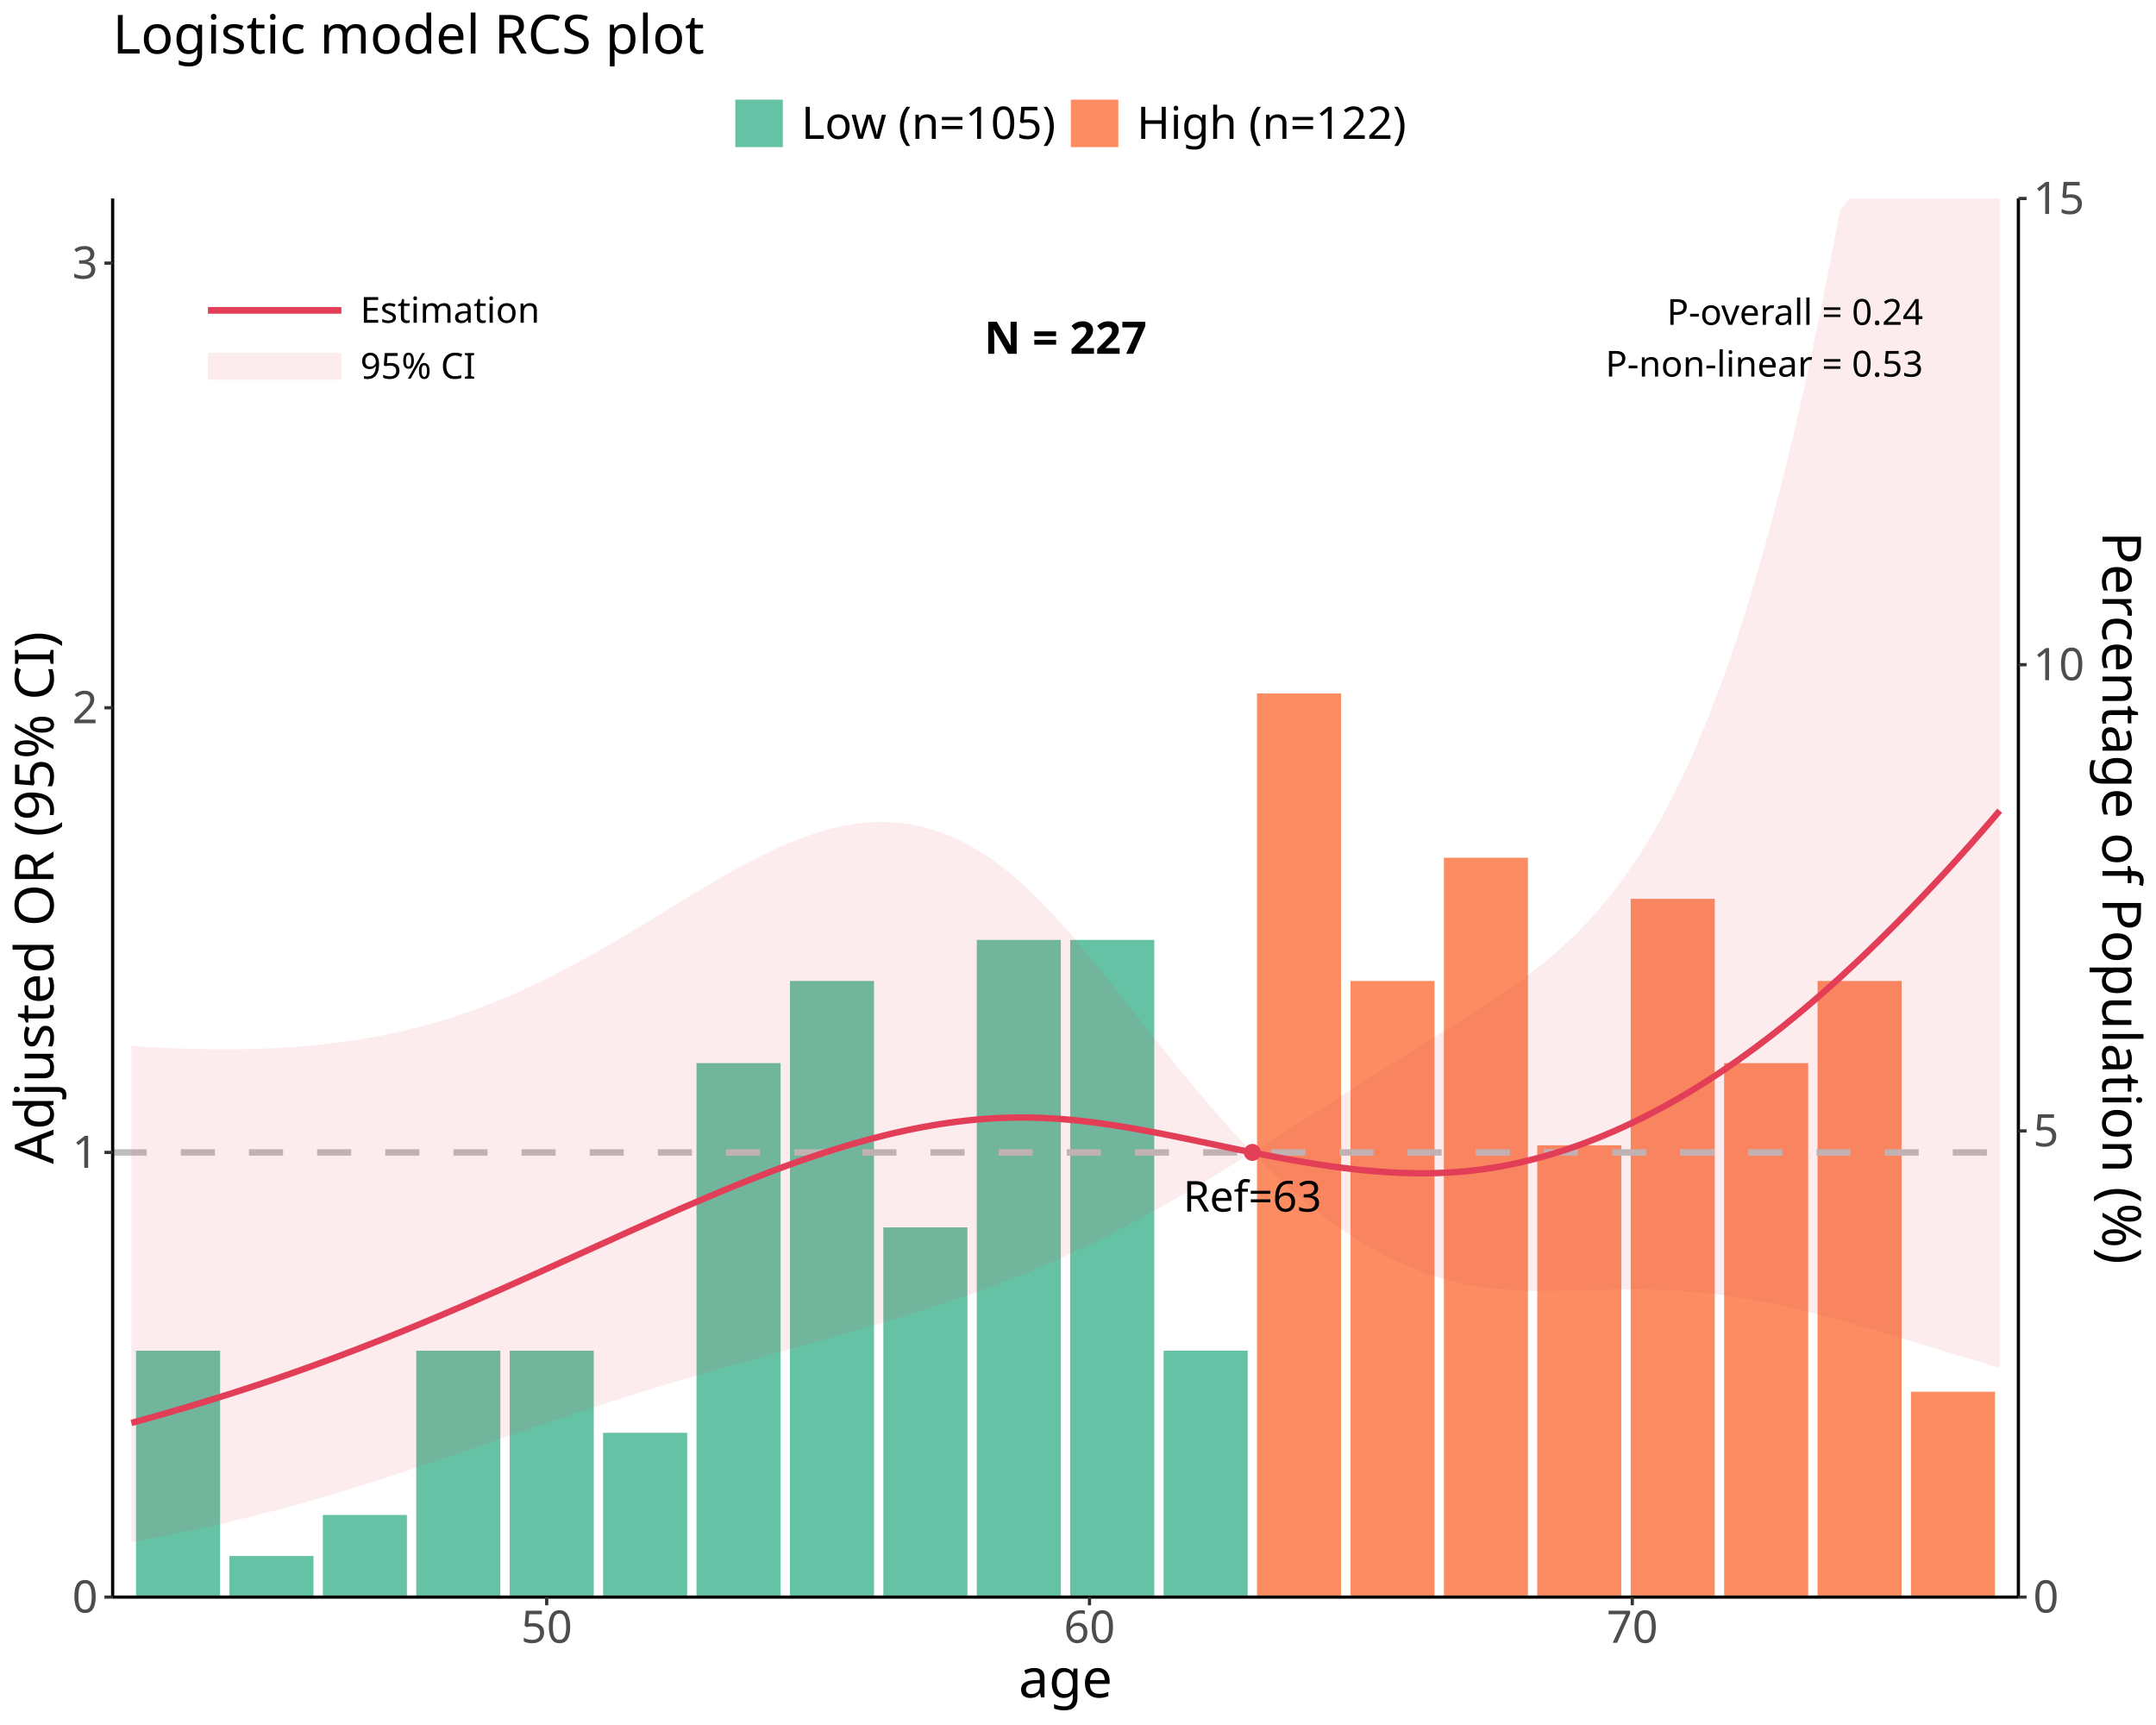
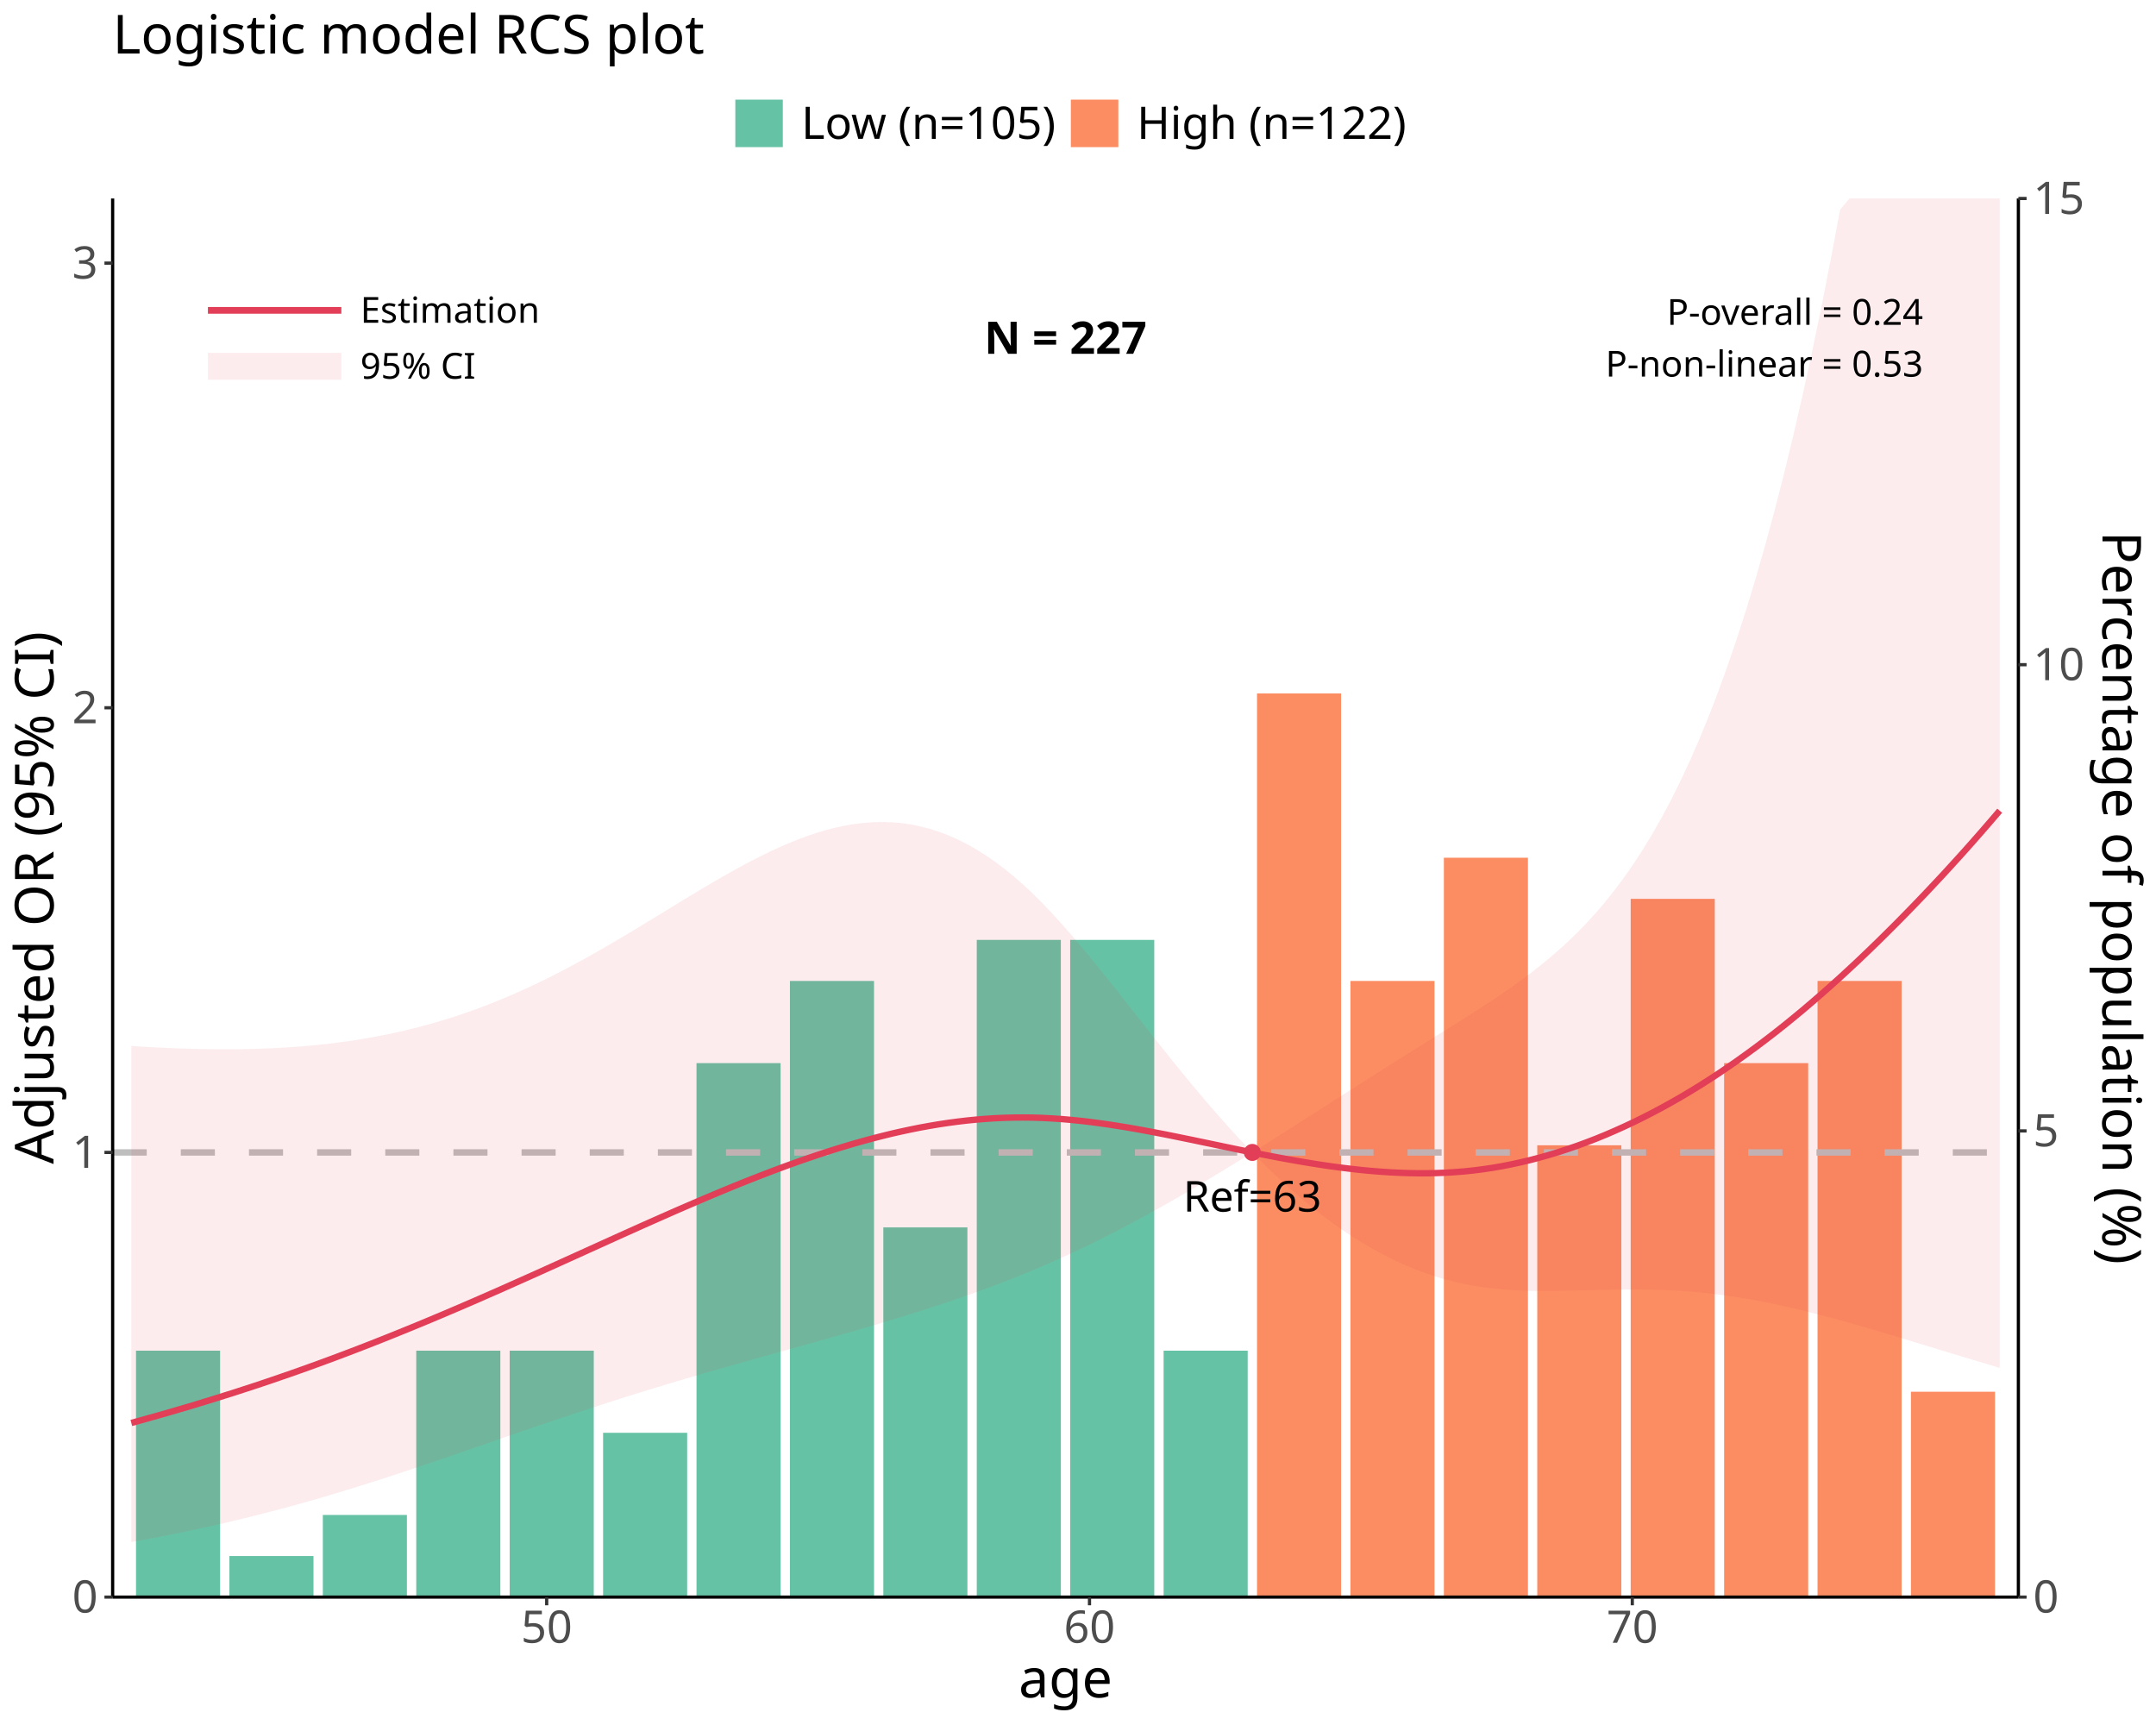
<svg xmlns="http://www.w3.org/2000/svg" class="svglite" data-engine-version="2.0" width="720.00pt" height="576.00pt" viewBox="0 0 720.00 576.00">
  <defs>
    <style type="text/css">
    .svglite line, .svglite polyline, .svglite polygon, .svglite path, .svglite rect, .svglite circle {
      fill: none;
      stroke: #000000;
      stroke-linecap: round;
      stroke-linejoin: round;
      stroke-miterlimit: 10.00;
    }
  </style>
  </defs>
  <rect width="100%" height="100%" style="stroke: none; fill: #FFFFFF;" />
  <defs>
    <clipPath id="cpMC4wMHw3MjAuMDB8MC4wMHw1NzYuMDA=">
      <rect x="0.00" y="0.00" width="720.00" height="576.00" />
    </clipPath>
  </defs>
  <g clip-path="url(#cpMC4wMHw3MjAuMDB8MC4wMHw1NzYuMDA=)">
    <rect x="0.00" y="0.00" width="720.00" height="576.00" style="stroke-width: 1.07; stroke: #FFFFFF; fill: #FFFFFF;" />
  </g>
  <defs>
    <clipPath id="cpMzcuNjJ8Njc0LjA0fDY2LjI4fDUzMy4yOQ==">
      <rect x="37.62" y="66.28" width="636.42" height="467.01" />
    </clipPath>
  </defs>
  <g clip-path="url(#cpMzcuNjJ8Njc0LjA0fDY2LjI4fDUzMy4yOQ==)">
    <rect x="37.62" y="66.28" width="636.42" height="467.01" style="stroke-width: 1.07; stroke: none; fill: #FFFFFF;" />
    <rect x="45.42" y="451.00" width="28.08" height="82.29" style="stroke-width: 1.07; stroke: none; stroke-linecap: butt; stroke-linejoin: miter; fill: #66C2A5;" />
    <rect x="76.61" y="519.57" width="28.08" height="13.72" style="stroke-width: 1.07; stroke: none; stroke-linecap: butt; stroke-linejoin: miter; fill: #66C2A5;" />
    <rect x="107.81" y="505.86" width="28.08" height="27.43" style="stroke-width: 1.07; stroke: none; stroke-linecap: butt; stroke-linejoin: miter; fill: #66C2A5;" />
    <rect x="139.01" y="451.00" width="28.08" height="82.29" style="stroke-width: 1.07; stroke: none; stroke-linecap: butt; stroke-linejoin: miter; fill: #66C2A5;" />
    <rect x="170.21" y="451.00" width="28.08" height="82.29" style="stroke-width: 1.07; stroke: none; stroke-linecap: butt; stroke-linejoin: miter; fill: #66C2A5;" />
    <rect x="201.40" y="478.43" width="28.08" height="54.86" style="stroke-width: 1.07; stroke: none; stroke-linecap: butt; stroke-linejoin: miter; fill: #66C2A5;" />
    <rect x="232.60" y="354.99" width="28.08" height="178.30" style="stroke-width: 1.07; stroke: none; stroke-linecap: butt; stroke-linejoin: miter; fill: #66C2A5;" />
    <rect x="263.80" y="327.56" width="28.08" height="205.73" style="stroke-width: 1.07; stroke: none; stroke-linecap: butt; stroke-linejoin: miter; fill: #66C2A5;" />
    <rect x="294.99" y="409.85" width="28.08" height="123.44" style="stroke-width: 1.07; stroke: none; stroke-linecap: butt; stroke-linejoin: miter; fill: #66C2A5;" />
    <rect x="326.19" y="313.84" width="28.08" height="219.45" style="stroke-width: 1.07; stroke: none; stroke-linecap: butt; stroke-linejoin: miter; fill: #66C2A5;" />
    <rect x="357.39" y="313.84" width="28.08" height="219.45" style="stroke-width: 1.07; stroke: none; stroke-linecap: butt; stroke-linejoin: miter; fill: #66C2A5;" />
    <rect x="388.59" y="451.00" width="28.08" height="82.29" style="stroke-width: 1.07; stroke: none; stroke-linecap: butt; stroke-linejoin: miter; fill: #66C2A5;" />
    <rect x="419.78" y="231.55" width="28.08" height="301.74" style="stroke-width: 1.07; stroke: none; stroke-linecap: butt; stroke-linejoin: miter; fill: #FC8D62;" />
    <rect x="450.98" y="327.56" width="28.08" height="205.73" style="stroke-width: 1.07; stroke: none; stroke-linecap: butt; stroke-linejoin: miter; fill: #FC8D62;" />
    <rect x="482.18" y="286.41" width="28.08" height="246.88" style="stroke-width: 1.07; stroke: none; stroke-linecap: butt; stroke-linejoin: miter; fill: #FC8D62;" />
    <rect x="513.37" y="382.42" width="28.08" height="150.87" style="stroke-width: 1.07; stroke: none; stroke-linecap: butt; stroke-linejoin: miter; fill: #FC8D62;" />
    <rect x="544.57" y="300.13" width="28.08" height="233.16" style="stroke-width: 1.07; stroke: none; stroke-linecap: butt; stroke-linejoin: miter; fill: #FC8D62;" />
    <rect x="575.77" y="354.99" width="28.08" height="178.30" style="stroke-width: 1.07; stroke: none; stroke-linecap: butt; stroke-linejoin: miter; fill: #FC8D62;" />
    <rect x="606.97" y="327.56" width="28.08" height="205.73" style="stroke-width: 1.07; stroke: none; stroke-linecap: butt; stroke-linejoin: miter; fill: #FC8D62;" />
    <rect x="638.16" y="464.71" width="28.08" height="68.58" style="stroke-width: 1.07; stroke: none; stroke-linecap: butt; stroke-linejoin: miter; fill: #FC8D62;" />
    <line x1="37.62" y1="384.81" x2="674.04" y2="384.81" style="stroke-width: 2.13; stroke: #BEBEBE; stroke-dasharray: 11.38,11.38; stroke-linecap: butt;" />
    <circle cx="418.22" cy="384.81" r="2.49" style="stroke-width: 0.71; stroke: #E23E57; fill: #E23E57;" />
    <polygon points="43.86,349.25 46.99,349.45 50.13,349.64 53.26,349.80 56.40,349.94 59.53,350.07 62.67,350.17 65.81,350.25 68.94,350.31 72.08,350.35 75.21,350.36 78.35,350.35 81.48,350.31 84.62,350.24 87.75,350.14 90.89,350.01 94.02,349.85 97.16,349.66 100.29,349.43 103.43,349.17 106.57,348.86 109.70,348.52 112.84,348.13 115.97,347.71 119.11,347.24 122.24,346.72 125.38,346.16 128.51,345.56 131.65,344.90 134.78,344.20 137.92,343.44 141.05,342.63 144.19,341.77 147.33,340.85 150.46,339.89 153.60,338.86 156.73,337.78 159.87,336.65 163.00,335.46 166.14,334.21 169.27,332.91 172.41,331.55 175.54,330.14 178.68,328.68 181.81,327.16 184.95,325.60 188.09,323.98 191.22,322.33 194.36,320.62 197.49,318.88 200.63,317.10 203.76,315.29 206.90,313.45 210.03,311.58 213.17,309.69 216.30,307.79 219.44,305.88 222.57,303.96 225.71,302.04 228.85,300.13 231.98,298.23 235.12,296.36 238.25,294.51 241.39,292.69 244.52,290.92 247.66,289.20 250.79,287.53 253.93,285.93 257.06,284.40 260.20,282.95 263.33,281.58 266.47,280.32 269.61,279.15 272.74,278.10 275.88,277.17 279.01,276.36 282.15,275.69 285.28,275.16 288.42,274.78 291.55,274.55 294.69,274.48 297.82,274.57 300.96,274.84 304.09,275.28 307.23,275.91 310.37,276.72 313.50,277.71 316.64,278.90 319.77,280.28 322.91,281.86 326.04,283.63 329.18,285.60 332.31,287.76 335.45,290.12 338.58,292.67 341.72,295.41 344.85,298.34 347.99,301.45 351.13,304.74 354.26,308.17 357.40,311.73 360.53,315.40 363.67,319.17 366.80,323.01 369.94,326.91 373.07,330.86 376.21,334.83 379.34,338.81 382.48,342.80 385.61,346.77 388.75,350.71 391.89,354.62 395.02,358.48 398.16,362.28 401.29,366.02 404.43,369.69 407.56,373.28 410.70,376.78 413.83,380.20 416.97,383.51 420.10,383.63 423.24,381.66 426.37,379.67 429.51,377.68 432.65,375.68 435.78,373.68 438.92,371.67 442.05,369.66 445.19,367.66 448.32,365.65 451.46,363.65 454.59,361.65 457.73,359.65 460.86,357.67 464.00,355.69 467.13,353.71 470.27,351.74 473.41,349.78 476.54,347.82 479.68,345.86 482.81,343.90 485.95,341.93 489.08,339.95 492.22,337.96 495.35,335.94 498.49,333.88 501.62,331.77 504.76,329.60 507.89,327.36 511.03,325.03 514.17,322.59 517.30,320.02 520.44,317.32 523.57,314.47 526.71,311.44 529.84,308.21 532.98,304.77 536.11,301.10 539.25,297.17 542.38,292.96 545.52,288.46 548.65,283.65 551.79,278.49 554.93,272.98 558.06,267.08 561.20,260.78 564.33,254.06 567.47,246.88 570.60,239.25 573.74,231.12 576.87,222.47 580.01,213.29 583.14,203.56 586.28,193.23 589.41,182.31 592.55,170.75 595.69,158.54 598.82,145.64 601.96,132.04 605.09,117.71 608.23,102.61 611.36,86.73 614.50,70.03 617.63,66.28 620.77,66.28 623.90,66.28 627.04,66.28 630.17,66.28 633.31,66.28 636.45,66.28 639.58,66.28 642.72,66.28 645.85,66.28 648.99,66.28 652.12,66.28 655.26,66.28 658.39,66.28 661.53,66.28 664.66,66.28 667.80,66.28 667.80,456.76 664.66,455.82 661.53,454.88 658.39,453.93 655.26,452.98 652.12,452.03 648.99,451.08 645.85,450.12 642.72,449.17 639.58,448.22 636.45,447.27 633.31,446.33 630.17,445.39 627.04,444.46 623.90,443.54 620.77,442.64 617.63,441.74 614.50,440.87 611.36,440.02 608.23,439.19 605.09,438.38 601.96,437.60 598.82,436.86 595.69,436.14 592.55,435.46 589.41,434.82 586.28,434.22 583.14,433.66 580.01,433.14 576.87,432.68 573.74,432.25 570.60,431.88 567.47,431.56 564.33,431.28 561.20,431.05 558.06,430.87 554.93,430.74 551.79,430.65 548.65,430.60 545.52,430.58 542.38,430.60 539.25,430.64 536.11,430.70 532.98,430.77 529.84,430.85 526.71,430.93 523.57,431.00 520.44,431.05 517.30,431.08 514.17,431.07 511.03,431.03 507.89,430.93 504.76,430.77 501.62,430.54 498.49,430.24 495.35,429.85 492.22,429.36 489.08,428.77 485.95,428.07 482.81,427.26 479.68,426.34 476.54,425.30 473.41,424.15 470.27,422.88 467.13,421.50 464.00,420.00 460.86,418.38 457.73,416.65 454.59,414.79 451.46,412.82 448.32,410.73 445.19,408.53 442.05,406.20 438.92,403.76 435.78,401.21 432.65,398.53 429.51,395.75 426.37,392.85 423.24,389.84 420.10,386.73 416.97,385.60 413.83,387.54 410.70,389.48 407.56,391.40 404.43,393.29 401.29,395.17 398.16,397.03 395.02,398.86 391.89,400.67 388.75,402.46 385.61,404.21 382.48,405.94 379.34,407.64 376.21,409.31 373.07,410.95 369.94,412.56 366.80,414.13 363.67,415.67 360.53,417.18 357.40,418.65 354.26,420.09 351.13,421.49 347.99,422.85 344.85,424.18 341.72,425.48 338.58,426.74 335.45,427.96 332.31,429.16 329.18,430.33 326.04,431.47 322.91,432.58 319.77,433.67 316.64,434.74 313.50,435.78 310.37,436.80 307.23,437.81 304.09,438.79 300.96,439.76 297.82,440.72 294.69,441.66 291.55,442.59 288.42,443.51 285.28,444.42 282.15,445.32 279.01,446.21 275.88,447.10 272.74,447.98 269.61,448.86 266.47,449.74 263.33,450.61 260.20,451.48 257.06,452.36 253.93,453.23 250.79,454.11 247.66,454.99 244.52,455.88 241.39,456.77 238.25,457.67 235.12,458.57 231.98,459.48 228.85,460.40 225.71,461.33 222.57,462.27 219.44,463.22 216.30,464.18 213.17,465.14 210.03,466.12 206.90,467.11 203.76,468.11 200.63,469.12 197.49,470.14 194.36,471.17 191.22,472.21 188.09,473.26 184.95,474.31 181.81,475.37 178.68,476.44 175.54,477.51 172.41,478.59 169.27,479.67 166.14,480.76 163.00,481.84 159.87,482.93 156.73,484.01 153.60,485.09 150.46,486.17 147.33,487.25 144.19,488.31 141.05,489.37 137.92,490.43 134.78,491.47 131.65,492.50 128.51,493.53 125.38,494.53 122.24,495.53 119.11,496.51 115.97,497.48 112.84,498.43 109.70,499.37 106.57,500.29 103.43,501.19 100.29,502.07 97.16,502.94 94.02,503.79 90.89,504.62 87.75,505.43 84.62,506.22 81.48,506.99 78.35,507.75 75.21,508.49 72.08,509.21 68.94,509.91 65.81,510.59 62.67,511.26 59.53,511.91 56.40,512.54 53.26,513.16 50.13,513.76 46.99,514.34 43.86,514.91 " style="stroke-width: 0.00; stroke: none; stroke-linecap: butt; fill: #E23E57; fill-opacity: 0.10;" />
    <polyline points="43.86,349.25 46.99,349.45 50.13,349.64 53.26,349.80 56.40,349.94 59.53,350.07 62.67,350.17 65.81,350.25 68.94,350.31 72.08,350.35 75.21,350.36 78.35,350.35 81.48,350.31 84.62,350.24 87.75,350.14 90.89,350.01 94.02,349.85 97.16,349.66 100.29,349.43 103.43,349.17 106.57,348.86 109.70,348.52 112.84,348.13 115.97,347.71 119.11,347.24 122.24,346.72 125.38,346.16 128.51,345.56 131.65,344.90 134.78,344.20 137.92,343.44 141.05,342.63 144.19,341.77 147.33,340.85 150.46,339.89 153.60,338.86 156.73,337.78 159.87,336.65 163.00,335.46 166.14,334.21 169.27,332.91 172.41,331.55 175.54,330.14 178.68,328.68 181.81,327.16 184.95,325.60 188.09,323.98 191.22,322.33 194.36,320.62 197.49,318.88 200.63,317.10 203.76,315.29 206.90,313.45 210.03,311.58 213.17,309.69 216.30,307.79 219.44,305.88 222.57,303.96 225.71,302.04 228.85,300.13 231.98,298.23 235.12,296.36 238.25,294.51 241.39,292.69 244.52,290.92 247.66,289.20 250.79,287.53 253.93,285.93 257.06,284.40 260.20,282.95 263.33,281.58 266.47,280.32 269.61,279.15 272.74,278.10 275.88,277.17 279.01,276.36 282.15,275.69 285.28,275.16 288.42,274.78 291.55,274.55 294.69,274.48 297.82,274.57 300.96,274.84 304.09,275.28 307.23,275.91 310.37,276.72 313.50,277.71 316.64,278.90 319.77,280.28 322.91,281.86 326.04,283.63 329.18,285.60 332.31,287.76 335.45,290.12 338.58,292.67 341.72,295.41 344.85,298.34 347.99,301.45 351.13,304.74 354.26,308.17 357.40,311.73 360.53,315.40 363.67,319.17 366.80,323.01 369.94,326.91 373.07,330.86 376.21,334.83 379.34,338.81 382.48,342.80 385.61,346.77 388.75,350.71 391.89,354.62 395.02,358.48 398.16,362.28 401.29,366.02 404.43,369.69 407.56,373.28 410.70,376.78 413.83,380.20 416.97,383.51 420.10,383.63 423.24,381.66 426.37,379.67 429.51,377.68 432.65,375.68 435.78,373.68 438.92,371.67 442.05,369.66 445.19,367.66 448.32,365.65 451.46,363.65 454.59,361.65 457.73,359.65 460.86,357.67 464.00,355.69 467.13,353.71 470.27,351.74 473.41,349.78 476.54,347.82 479.68,345.86 482.81,343.90 485.95,341.93 489.08,339.95 492.22,337.96 495.35,335.94 498.49,333.88 501.62,331.77 504.76,329.60 507.89,327.36 511.03,325.03 514.17,322.59 517.30,320.02 520.44,317.32 523.57,314.47 526.71,311.44 529.84,308.21 532.98,304.77 536.11,301.10 539.25,297.17 542.38,292.96 545.52,288.46 548.65,283.65 551.79,278.49 554.93,272.98 558.06,267.08 561.20,260.78 564.33,254.06 567.47,246.88 570.60,239.25 573.74,231.12 576.87,222.47 580.01,213.29 583.14,203.56 586.28,193.23 589.41,182.31 592.55,170.75 595.69,158.54 598.82,145.64 601.96,132.04 605.09,117.71 608.23,102.61 611.36,86.73 614.50,70.03 617.63,66.28 620.77,66.28 623.90,66.28 627.04,66.28 630.17,66.28 633.31,66.28 636.45,66.28 639.58,66.28 642.72,66.28 645.85,66.28 648.99,66.28 652.12,66.28 655.26,66.28 658.39,66.28 661.53,66.28 664.66,66.28 667.80,66.28 " style="stroke-width: 1.07; stroke: none; stroke-linecap: butt;" />
    <polyline points="667.80,456.76 664.66,455.82 661.53,454.88 658.39,453.93 655.26,452.98 652.12,452.03 648.99,451.08 645.85,450.12 642.72,449.17 639.58,448.22 636.45,447.27 633.31,446.33 630.17,445.39 627.04,444.46 623.90,443.54 620.77,442.64 617.63,441.74 614.50,440.87 611.36,440.02 608.23,439.19 605.09,438.38 601.96,437.60 598.82,436.86 595.69,436.14 592.55,435.46 589.41,434.82 586.28,434.22 583.14,433.66 580.01,433.14 576.87,432.68 573.74,432.25 570.60,431.88 567.47,431.56 564.33,431.28 561.20,431.05 558.06,430.87 554.93,430.74 551.79,430.65 548.65,430.60 545.52,430.58 542.38,430.60 539.25,430.64 536.11,430.70 532.98,430.77 529.84,430.85 526.71,430.93 523.57,431.00 520.44,431.05 517.30,431.08 514.17,431.07 511.03,431.03 507.89,430.93 504.76,430.77 501.62,430.54 498.49,430.24 495.35,429.85 492.22,429.36 489.08,428.77 485.95,428.07 482.81,427.26 479.68,426.34 476.54,425.30 473.41,424.15 470.27,422.88 467.13,421.50 464.00,420.00 460.86,418.38 457.73,416.65 454.59,414.79 451.46,412.82 448.32,410.73 445.19,408.53 442.05,406.20 438.92,403.76 435.78,401.21 432.65,398.53 429.51,395.75 426.37,392.85 423.24,389.84 420.10,386.73 416.97,385.60 413.83,387.54 410.70,389.48 407.56,391.40 404.43,393.29 401.29,395.17 398.16,397.03 395.02,398.86 391.89,400.67 388.75,402.46 385.61,404.21 382.48,405.94 379.34,407.64 376.21,409.31 373.07,410.95 369.94,412.56 366.80,414.13 363.67,415.67 360.53,417.18 357.40,418.65 354.26,420.09 351.13,421.49 347.99,422.85 344.85,424.18 341.72,425.48 338.58,426.74 335.45,427.96 332.31,429.16 329.18,430.33 326.04,431.47 322.91,432.58 319.77,433.67 316.64,434.74 313.50,435.78 310.37,436.80 307.23,437.81 304.09,438.79 300.96,439.76 297.82,440.72 294.69,441.66 291.55,442.59 288.42,443.51 285.28,444.42 282.15,445.32 279.01,446.21 275.88,447.10 272.74,447.98 269.61,448.86 266.47,449.74 263.33,450.61 260.20,451.48 257.06,452.36 253.93,453.23 250.79,454.11 247.66,454.99 244.52,455.88 241.39,456.77 238.25,457.67 235.12,458.57 231.98,459.48 228.85,460.40 225.71,461.33 222.57,462.27 219.44,463.22 216.30,464.18 213.17,465.14 210.03,466.12 206.90,467.11 203.76,468.11 200.63,469.12 197.49,470.14 194.36,471.17 191.22,472.21 188.09,473.26 184.95,474.31 181.81,475.37 178.68,476.44 175.54,477.51 172.41,478.59 169.27,479.67 166.14,480.76 163.00,481.84 159.87,482.93 156.73,484.01 153.60,485.09 150.46,486.17 147.33,487.25 144.19,488.31 141.05,489.37 137.92,490.43 134.78,491.47 131.65,492.50 128.51,493.53 125.38,494.53 122.24,495.53 119.11,496.51 115.97,497.48 112.84,498.43 109.70,499.37 106.57,500.29 103.43,501.19 100.29,502.07 97.16,502.94 94.02,503.79 90.89,504.62 87.75,505.43 84.62,506.22 81.48,506.99 78.35,507.75 75.21,508.49 72.08,509.21 68.94,509.91 65.81,510.59 62.67,511.26 59.53,511.91 56.40,512.54 53.26,513.16 50.13,513.76 46.99,514.34 43.86,514.91 " style="stroke-width: 1.07; stroke: none; stroke-linecap: butt;" />
+     <polyline points="43.86,475.14 46.99,474.28 50.13,473.40 53.26,472.52 56.40,471.62 59.53,470.70 62.67,469.78 65.81,468.84 68.94,467.88 72.08,466.91 75.21,465.93 78.35,464.94 81.48,463.92 84.62,462.90 87.75,461.86 90.89,460.80 94.02,459.72 97.16,458.64 100.29,457.53 103.43,456.41 106.57,455.27 109.70,454.12 112.84,452.95 115.97,451.77 119.11,450.57 122.24,449.36 125.38,448.13 128.51,446.89 131.65,445.63 134.78,444.36 137.92,443.08 141.05,441.79 144.19,440.48 147.33,439.16 150.46,437.83 153.60,436.49 156.73,435.14 159.87,433.78 163.00,432.40 166.14,431.03 169.27,429.64 172.41,428.24 175.54,426.84 178.68,425.44 181.81,424.03 184.95,422.61 188.09,421.19 191.22,419.77 194.36,418.35 197.49,416.93 200.63,415.51 203.76,414.09 206.90,412.67 210.03,411.26 213.17,409.85 216.30,408.45 219.44,407.06 222.57,405.67 225.71,404.29 228.85,402.93 231.98,401.58 235.12,400.24 238.25,398.91 241.39,397.60 244.52,396.31 247.66,395.04 250.79,393.79 253.93,392.57 257.06,391.36 260.20,390.18 263.33,389.03 266.47,387.90 269.61,386.81 272.74,385.75 275.88,384.71 279.01,383.72 282.15,382.76 285.28,381.83 288.42,380.95 291.55,380.10 294.69,379.30 297.82,378.53 300.96,377.82 304.09,377.15 307.23,376.52 310.37,375.95 313.50,375.42 316.64,374.95 319.77,374.53 322.91,374.16 326.04,373.85 329.18,373.59 332.31,373.39 335.45,373.25 338.58,373.17 341.72,373.15 344.85,373.18 347.99,373.28 351.13,373.44 354.26,373.65 357.40,373.92 360.53,374.23 363.67,374.59 366.80,375.00 369.94,375.44 373.07,375.92 376.21,376.43 379.34,376.97 382.48,377.54 385.61,378.13 388.75,378.73 391.89,379.36 395.02,380.00 398.16,380.64 401.29,381.30 404.43,381.95 407.56,382.61 410.70,383.27 413.83,383.92 416.97,384.56 420.10,385.19 423.24,385.81 426.37,386.41 429.51,386.99 432.65,387.55 435.78,388.09 438.92,388.60 442.05,389.09 445.19,389.54 448.32,389.95 451.46,390.33 454.59,390.68 457.73,390.98 460.86,391.23 464.00,391.44 467.13,391.60 470.27,391.71 473.41,391.77 476.54,391.77 479.68,391.70 482.81,391.58 485.95,391.39 489.08,391.14 492.22,390.81 495.35,390.41 498.49,389.94 501.62,389.40 504.76,388.78 507.89,388.10 511.03,387.35 514.17,386.53 517.30,385.65 520.44,384.70 523.57,383.68 526.71,382.59 529.84,381.44 532.98,380.23 536.11,378.95 539.25,377.60 542.38,376.19 545.52,374.72 548.65,373.18 551.79,371.57 554.93,369.90 558.06,368.17 561.20,366.38 564.33,364.52 567.47,362.60 570.60,360.61 573.74,358.56 576.87,356.45 580.01,354.28 583.14,352.04 586.28,349.74 589.41,347.38 592.55,344.97 595.69,342.49 598.82,339.95 601.96,337.35 605.09,334.69 608.23,331.98 611.36,329.20 614.50,326.38 617.63,323.49 620.77,320.56 623.90,317.57 627.04,314.53 630.17,311.44 633.31,308.31 636.45,305.12 639.58,301.90 642.72,298.62 645.85,295.30 648.99,291.94 652.12,288.52 655.26,285.06 658.39,281.55 661.53,277.98 664.66,274.37 667.80,270.71 " style="stroke-width: 2.13; stroke: #E23E57; stroke-linecap: butt;" />
    <text x="418.22" y="404.56" text-anchor="middle" style="font-size: 14.23px; font-family: sans;" textLength="46.28px" lengthAdjust="spacingAndGlyphs">Ref=63</text>
-     <polyline points="43.86,475.14 46.99,474.28 50.13,473.40 53.26,472.52 56.40,471.62 59.53,470.70 62.67,469.78 65.81,468.84 68.94,467.88 72.08,466.91 75.21,465.93 78.35,464.94 81.48,463.92 84.62,462.90 87.75,461.86 90.89,460.80 94.02,459.72 97.16,458.64 100.29,457.53 103.43,456.41 106.57,455.27 109.70,454.12 112.84,452.95 115.97,451.77 119.11,450.57 122.24,449.36 125.38,448.13 128.51,446.89 131.65,445.63 134.78,444.36 137.92,443.08 141.05,441.79 144.19,440.48 147.33,439.16 150.46,437.83 153.60,436.49 156.73,435.14 159.87,433.78 163.00,432.40 166.14,431.03 169.27,429.64 172.41,428.24 175.54,426.84 178.68,425.44 181.81,424.03 184.95,422.61 188.09,421.19 191.22,419.77 194.36,418.35 197.49,416.93 200.63,415.51 203.76,414.09 206.90,412.67 210.03,411.26 213.17,409.85 216.30,408.45 219.44,407.06 222.57,405.67 225.71,404.29 228.85,402.93 231.98,401.58 235.12,400.24 238.25,398.91 241.39,397.60 244.52,396.31 247.66,395.04 250.79,393.79 253.93,392.57 257.06,391.36 260.20,390.18 263.33,389.03 266.47,387.90 269.61,386.81 272.74,385.75 275.88,384.71 279.01,383.72 282.15,382.76 285.28,381.83 288.42,380.95 291.55,380.10 294.69,379.30 297.82,378.53 300.96,377.82 304.09,377.15 307.23,376.52 310.37,375.95 313.50,375.42 316.64,374.95 319.77,374.53 322.91,374.16 326.04,373.85 329.18,373.59 332.31,373.39 335.45,373.25 338.58,373.17 341.72,373.15 344.85,373.18 347.99,373.28 351.13,373.44 354.26,373.65 357.40,373.92 360.53,374.23 363.67,374.59 366.80,375.00 369.94,375.44 373.07,375.92 376.21,376.43 379.34,376.97 382.48,377.54 385.61,378.13 388.75,378.73 391.89,379.36 395.02,380.00 398.16,380.64 401.29,381.30 404.43,381.95 407.56,382.61 410.70,383.27 413.83,383.92 416.97,384.56 420.10,385.19 423.24,385.81 426.37,386.41 429.51,386.99 432.65,387.55 435.78,388.09 438.92,388.60 442.05,389.09 445.19,389.54 448.32,389.95 451.46,390.33 454.59,390.68 457.73,390.98 460.86,391.23 464.00,391.44 467.13,391.60 470.27,391.71 473.41,391.77 476.54,391.77 479.68,391.70 482.81,391.58 485.95,391.39 489.08,391.14 492.22,390.81 495.35,390.41 498.49,389.94 501.62,389.40 504.76,388.78 507.89,388.10 511.03,387.35 514.17,386.53 517.30,385.65 520.44,384.70 523.57,383.68 526.71,382.59 529.84,381.44 532.98,380.23 536.11,378.95 539.25,377.60 542.38,376.19 545.52,374.72 548.65,373.18 551.79,371.57 554.93,369.90 558.06,368.17 561.20,366.38 564.33,364.52 567.47,362.60 570.60,360.61 573.74,358.56 576.87,356.45 580.01,354.28 583.14,352.04 586.28,349.74 589.41,347.38 592.55,344.97 595.69,342.49 598.82,339.95 601.96,337.35 605.09,334.69 608.23,331.98 611.36,329.20 614.50,326.38 617.63,323.49 620.77,320.56 623.90,317.57 627.04,314.53 630.17,311.44 633.31,308.31 636.45,305.12 639.58,301.90 642.72,298.62 645.85,295.30 648.99,291.94 652.12,288.52 655.26,285.06 658.39,281.55 661.53,277.98 664.66,274.37 667.80,270.71 " style="stroke-width: 2.13; stroke: #E23E57; stroke-linecap: butt;" />
-     <text x="355.83" y="118.14" text-anchor="middle" style="font-size: 15.00px; font-weight: bold; font-family: sans;" textLength="52.97px" lengthAdjust="spacingAndGlyphs">N = 227</text>
+     <text x="642.22" y="108.47" text-anchor="end" style="font-size: 12.00px; font-family: sans;" textLength="84.39px" lengthAdjust="spacingAndGlyphs">P-overall = 0.24</text>
+     <text x="642.22" y="125.75" text-anchor="end" style="font-size: 12.00px; font-family: sans;" textLength="102.41px" lengthAdjust="spacingAndGlyphs">P-non-linear = 0.53</text>
    <line x1="69.44" y1="103.64" x2="113.99" y2="103.64" style="stroke-width: 2.25; stroke: #E23E57; stroke-linecap: butt;" />
    <line x1="69.44" y1="122.32" x2="113.99" y2="122.32" style="stroke-width: 9.00; stroke: #E23E57; stroke-opacity: 0.098; stroke-linecap: butt;" />
    <text x="120.35" y="107.77" style="font-size: 12.00px; font-family: sans;" textLength="56.03px" lengthAdjust="spacingAndGlyphs">Estimation</text>
    <text x="120.35" y="126.45" style="font-size: 12.00px; font-family: sans;" textLength="39.36px" lengthAdjust="spacingAndGlyphs">95% CI</text>
-     <text x="642.22" y="108.47" text-anchor="end" style="font-size: 12.00px; font-family: sans;" textLength="84.39px" lengthAdjust="spacingAndGlyphs">P-overall = 0.24</text>
-     <text x="642.22" y="125.75" text-anchor="end" style="font-size: 12.00px; font-family: sans;" textLength="102.41px" lengthAdjust="spacingAndGlyphs">P-non-linear = 0.53</text>
+     <text x="355.83" y="118.14" text-anchor="middle" style="font-size: 15.00px; font-weight: bold; font-family: sans;" textLength="52.97px" lengthAdjust="spacingAndGlyphs">N = 227</text>
  </g>
  <g clip-path="url(#cpMC4wMHw3MjAuMDB8MC4wMHw1NzYuMDA=)">
    <polyline points="37.62,533.29 37.62,66.28 " style="stroke-width: 1.07; stroke-linecap: butt;" />
    <text x="32.69" y="538.45" text-anchor="end" style="font-size: 15.00px; fill: #4D4D4D; font-family: sans;" textLength="8.34px" lengthAdjust="spacingAndGlyphs">0</text>
    <text x="32.69" y="389.97" text-anchor="end" style="font-size: 15.00px; fill: #4D4D4D; font-family: sans;" textLength="8.34px" lengthAdjust="spacingAndGlyphs">1</text>
    <text x="32.69" y="241.50" text-anchor="end" style="font-size: 15.00px; fill: #4D4D4D; font-family: sans;" textLength="8.34px" lengthAdjust="spacingAndGlyphs">2</text>
    <text x="32.69" y="93.02" text-anchor="end" style="font-size: 15.00px; fill: #4D4D4D; font-family: sans;" textLength="8.34px" lengthAdjust="spacingAndGlyphs">3</text>
    <polyline points="34.88,533.29 37.62,533.29 " style="stroke-width: 1.07; stroke: #333333; stroke-linecap: butt;" />
    <polyline points="34.88,384.81 37.62,384.81 " style="stroke-width: 1.07; stroke: #333333; stroke-linecap: butt;" />
    <polyline points="34.88,236.34 37.62,236.34 " style="stroke-width: 1.07; stroke: #333333; stroke-linecap: butt;" />
    <polyline points="34.88,87.86 37.62,87.86 " style="stroke-width: 1.07; stroke: #333333; stroke-linecap: butt;" />
    <polyline points="674.04,533.29 674.04,66.28 " style="stroke-width: 1.07; stroke-linecap: butt;" />
    <polyline points="676.78,533.29 674.04,533.29 " style="stroke-width: 1.07; stroke: #333333; stroke-linecap: butt;" />
    <polyline points="676.78,377.62 674.04,377.62 " style="stroke-width: 1.07; stroke: #333333; stroke-linecap: butt;" />
    <polyline points="676.78,221.95 674.04,221.95 " style="stroke-width: 1.07; stroke: #333333; stroke-linecap: butt;" />
    <polyline points="676.78,66.28 674.04,66.28 " style="stroke-width: 1.07; stroke: #333333; stroke-linecap: butt;" />
    <text x="678.97" y="538.45" style="font-size: 15.00px; fill: #4D4D4D; font-family: sans;" textLength="8.34px" lengthAdjust="spacingAndGlyphs">0</text>
    <text x="678.97" y="382.78" style="font-size: 15.00px; fill: #4D4D4D; font-family: sans;" textLength="8.34px" lengthAdjust="spacingAndGlyphs">5</text>
    <text x="678.97" y="227.11" style="font-size: 15.00px; fill: #4D4D4D; font-family: sans;" textLength="16.69px" lengthAdjust="spacingAndGlyphs">10</text>
    <text x="678.97" y="71.44" style="font-size: 15.00px; fill: #4D4D4D; font-family: sans;" textLength="16.69px" lengthAdjust="spacingAndGlyphs">15</text>
    <polyline points="37.62,533.29 674.04,533.29 " style="stroke-width: 1.07; stroke-linecap: butt;" />
    <polyline points="182.57,536.03 182.57,533.29 " style="stroke-width: 1.07; stroke: #333333; stroke-linecap: butt;" />
    <polyline points="363.84,536.03 363.84,533.29 " style="stroke-width: 1.07; stroke: #333333; stroke-linecap: butt;" />
    <polyline points="545.11,536.03 545.11,533.29 " style="stroke-width: 1.07; stroke: #333333; stroke-linecap: butt;" />
    <text x="182.57" y="548.54" text-anchor="middle" style="font-size: 15.00px; fill: #4D4D4D; font-family: sans;" textLength="16.69px" lengthAdjust="spacingAndGlyphs">50</text>
    <text x="363.84" y="548.54" text-anchor="middle" style="font-size: 15.00px; fill: #4D4D4D; font-family: sans;" textLength="16.69px" lengthAdjust="spacingAndGlyphs">60</text>
    <text x="545.11" y="548.54" text-anchor="middle" style="font-size: 15.00px; fill: #4D4D4D; font-family: sans;" textLength="16.69px" lengthAdjust="spacingAndGlyphs">70</text>
    <text x="355.83" y="566.78" text-anchor="middle" style="font-size: 18.00px; font-family: sans;" textLength="30.03px" lengthAdjust="spacingAndGlyphs">age</text>
    <text transform="translate(17.87,299.78) rotate(-90)" text-anchor="middle" style="font-size: 18.00px; font-family: sans;" textLength="178.09px" lengthAdjust="spacingAndGlyphs">Adjusted OR (95% CI)</text>
-     <text transform="translate(702.13,299.78) rotate(90)" text-anchor="middle" style="font-size: 18.00px; font-family: sans;" textLength="235.16px" lengthAdjust="spacingAndGlyphs">Percentage of Population (%)</text>
+     <text transform="translate(702.13,299.78) rotate(90)" text-anchor="middle" style="font-size: 18.00px; font-family: sans;" textLength="233.16px" lengthAdjust="spacingAndGlyphs">Percentage of population (%)</text>
    <rect x="239.37" y="27.08" width="232.92" height="28.24" style="stroke-width: 1.07; stroke: none; fill: #FFFFFF;" />
    <rect x="244.85" y="32.56" width="17.28" height="17.28" style="stroke-width: 1.07; stroke: none; fill: #FFFFFF;" />
    <rect x="245.56" y="33.27" width="15.86" height="15.86" style="stroke-width: 1.07; stroke: none; stroke-linecap: butt; stroke-linejoin: miter; fill: #66C2A5;" />
    <rect x="356.90" y="32.56" width="17.28" height="17.28" style="stroke-width: 1.07; stroke: none; fill: #FFFFFF;" />
    <rect x="357.61" y="33.27" width="15.86" height="15.86" style="stroke-width: 1.07; stroke: none; stroke-linecap: butt; stroke-linejoin: miter; fill: #FC8D62;" />
    <text x="267.61" y="46.36" style="font-size: 15.00px; font-family: sans;" textLength="83.82px" lengthAdjust="spacingAndGlyphs">Low (n=105)</text>
    <text x="379.66" y="46.36" style="font-size: 15.00px; font-family: sans;" textLength="87.15px" lengthAdjust="spacingAndGlyphs">High (n=122)</text>
    <text x="37.62" y="17.87" style="font-size: 18.00px; font-family: sans;" textLength="192.11px" lengthAdjust="spacingAndGlyphs">Logistic model RCS plot</text>
  </g>
</svg>
